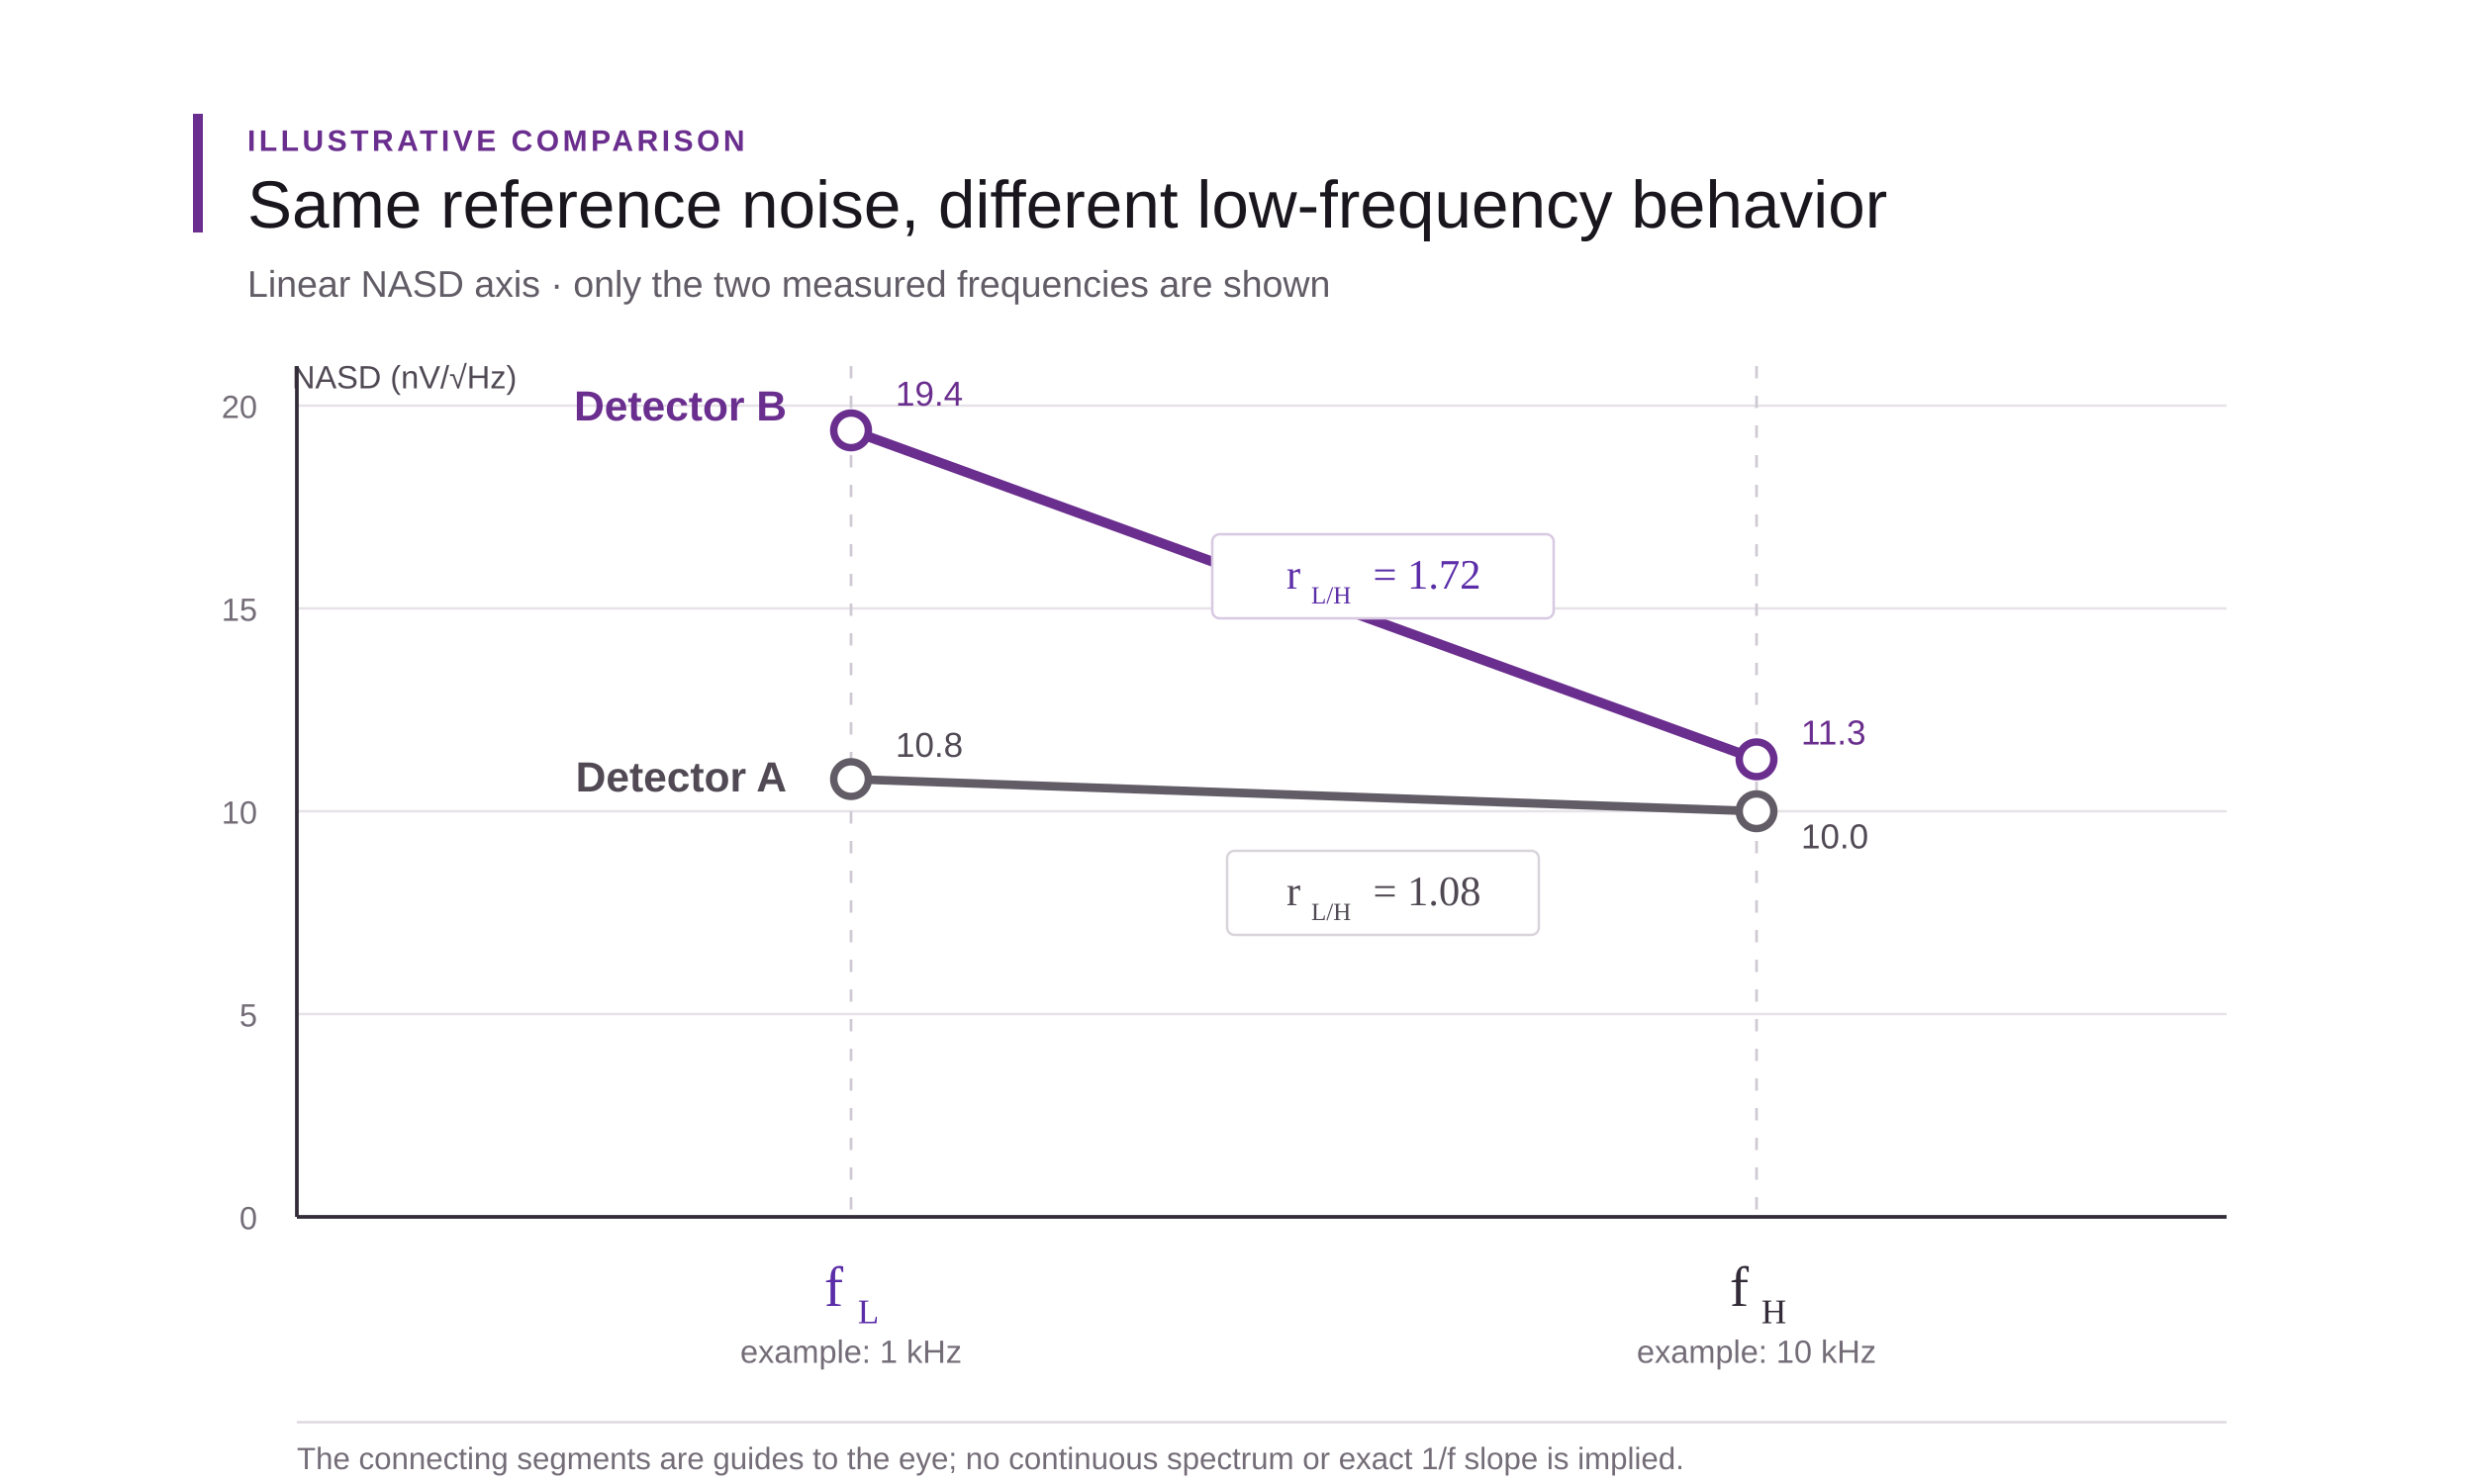
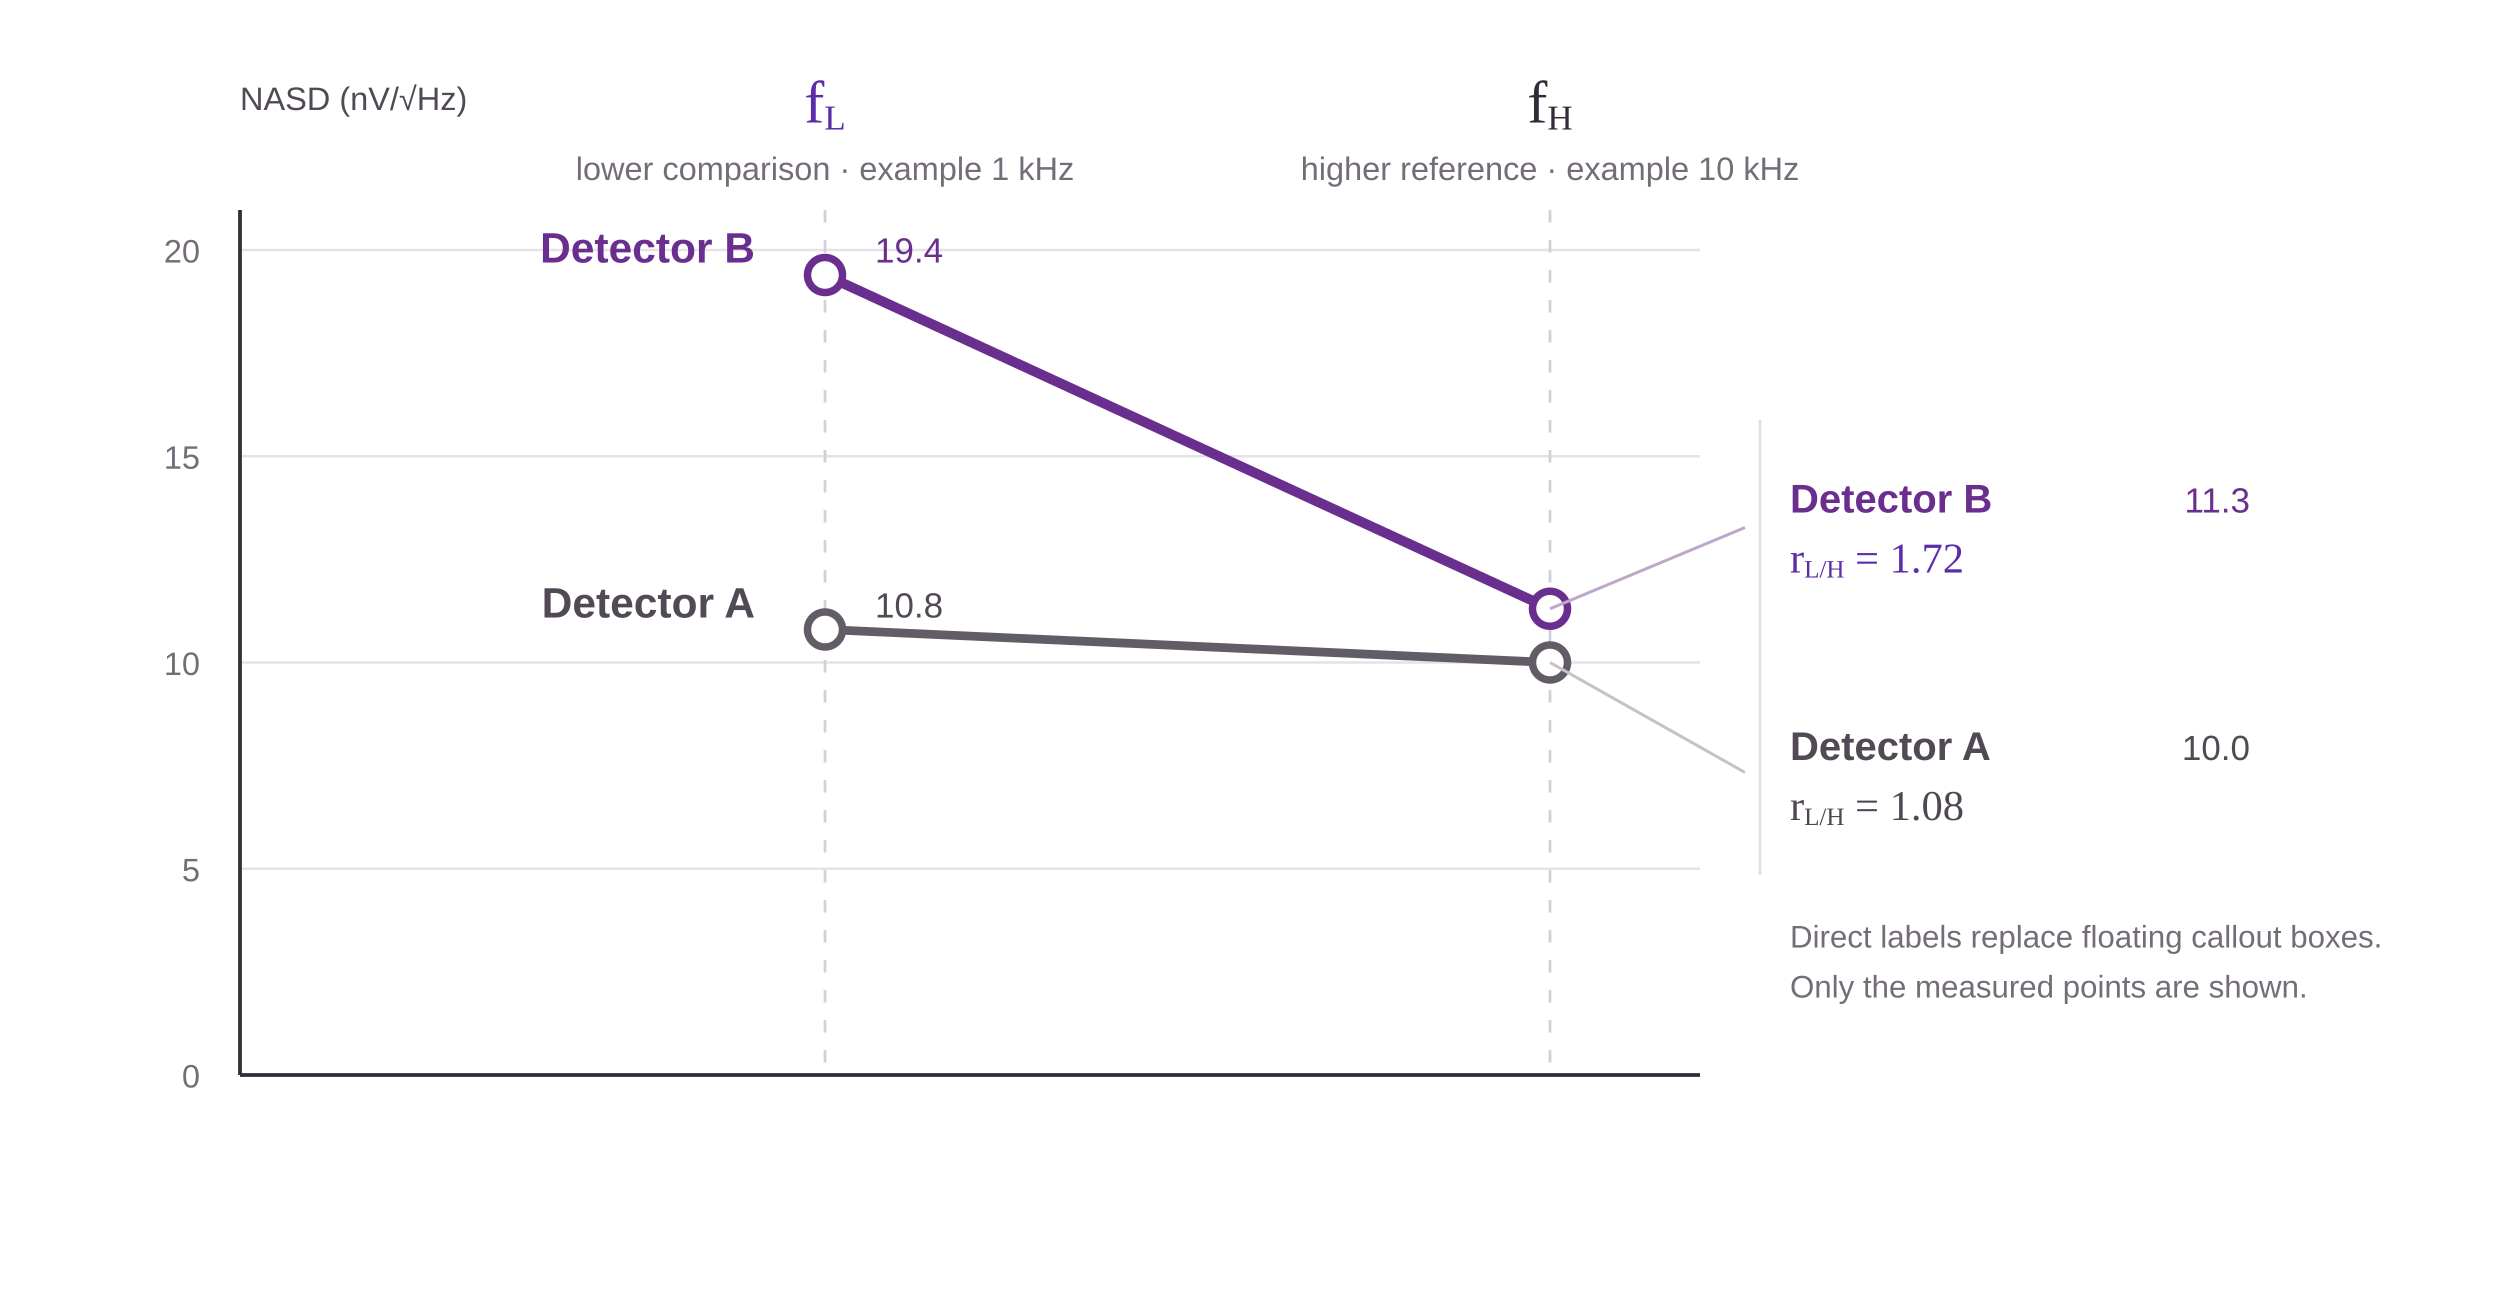
- <svg xmlns="http://www.w3.org/2000/svg" viewBox="0 0 1000 600" role="img" aria-labelledby="title desc">
-   <rect width="1000" height="600" fill="#ffffff" />
-   <rect x="78" y="46" width="4" height="48" fill="#6a2e8e" />
-   <text x="100" y="61" font-family="IBM Plex Sans, Helvetica Neue, Arial, sans-serif" font-size="12" font-weight="600" letter-spacing="1.4" fill="#6a2e8e">ILLUSTRATIVE COMPARISON</text>
-   <text x="100" y="92" font-family="IBM Plex Sans, Helvetica Neue, Arial, sans-serif" font-size="27" font-weight="500" fill="#19161d">Same reference noise, different low-frequency behavior</text>
-   <text x="100" y="120" font-family="IBM Plex Sans, Helvetica Neue, Arial, sans-serif" font-size="15" font-weight="400" fill="#625c66">Linear NASD axis · only the two measured frequencies are shown</text>
-   <text x="118" y="157" font-family="IBM Plex Sans, Helvetica Neue, Arial, sans-serif" font-size="13" font-weight="500" fill="#514a55">NASD (nV/√Hz)</text>
+ <svg xmlns="http://www.w3.org/2000/svg" viewBox="0 0 1000 520" role="img" aria-labelledby="title desc">
+   <rect width="1000" height="520" fill="#ffffff" />
+   <text x="96" y="44" font-family="IBM Plex Sans, Helvetica Neue, Arial, sans-serif" font-size="13" font-weight="500" fill="#514a55">NASD (nV/√Hz)</text>
+   <g font-family="STIX Two Math, Cambria Math, Times New Roman, serif" text-anchor="middle">
+     <text x="330" y="49" font-size="24" fill="#5b2da8">f<tspan baseline-shift="sub" font-size="14">L</tspan>
+     </text>
+     <text x="620" y="49" font-size="24" fill="#332c38">f<tspan baseline-shift="sub" font-size="14">H</tspan>
+     </text>
+   </g>
+   <g font-family="IBM Plex Sans, Helvetica Neue, Arial, sans-serif" font-size="13" fill="#746d78" text-anchor="middle">
+     <text x="330" y="72">lower comparison · example 1 kHz</text>
+     <text x="620" y="72">higher reference · example 10 kHz</text>
+   </g>
  <g stroke="#e6e2e8" stroke-width="1">
-     <line x1="120" y1="492" x2="900" y2="492" />
-     <line x1="120" y1="410" x2="900" y2="410" />
-     <line x1="120" y1="328" x2="900" y2="328" />
-     <line x1="120" y1="246" x2="900" y2="246" />
-     <line x1="120" y1="164" x2="900" y2="164" />
+     <line x1="96" y1="430" x2="680" y2="430" />
+     <line x1="96" y1="347.5" x2="680" y2="347.5" />
+     <line x1="96" y1="265" x2="680" y2="265" />
+     <line x1="96" y1="182.5" x2="680" y2="182.5" />
+     <line x1="96" y1="100" x2="680" y2="100" />
  </g>
  <g font-family="IBM Plex Sans, Helvetica Neue, Arial, sans-serif" font-size="13" fill="#746d78" text-anchor="end">
-     <text x="104" y="497">0</text>
-     <text x="104" y="415">5</text>
-     <text x="104" y="333">10</text>
-     <text x="104" y="251">15</text>
-     <text x="104" y="169">20</text>
+     <text x="80" y="435">0</text>
+     <text x="80" y="352.5">5</text>
+     <text x="80" y="270">10</text>
+     <text x="80" y="187.5">15</text>
+     <text x="80" y="105">20</text>
  </g>
-   <line x1="120" y1="492" x2="900" y2="492" stroke="#332c38" stroke-width="1.5" />
-   <line x1="120" y1="148" x2="120" y2="492" stroke="#332c38" stroke-width="1.5" />
-   <g stroke="#cfc9d3" stroke-width="1.1" stroke-dasharray="5 7">
-     <line x1="344" y1="148" x2="344" y2="492" />
-     <line x1="710" y1="148" x2="710" y2="492" />
+   <line x1="96" y1="84" x2="96" y2="430" stroke="#332c38" stroke-width="1.5" />
+   <line x1="96" y1="430" x2="680" y2="430" stroke="#332c38" stroke-width="1.5" />
+   <g stroke="#d4ced8" stroke-width="1.1" stroke-dasharray="5 7">
+     <line x1="330" y1="84" x2="330" y2="430" />
+     <line x1="620" y1="84" x2="620" y2="430" />
  </g>
-   <g font-family="STIX Two Math, Cambria Math, Times New Roman, serif" text-anchor="middle">
-     <text x="337" y="528" font-size="23" fill="#5b2da8">f</text>
-     <text x="351" y="535" font-size="14" fill="#5b2da8">L</text>
-     <text x="703" y="528" font-size="23" fill="#332c38">f</text>
-     <text x="717" y="535" font-size="14" fill="#332c38">H</text>
-   </g>
-   <g font-family="IBM Plex Sans, Helvetica Neue, Arial, sans-serif" font-size="13" fill="#746d78" text-anchor="middle">
-     <text x="344" y="551">example: 1 kHz</text>
-     <text x="710" y="551">example: 10 kHz</text>
-   </g>
-   <path d="M344 174 L710 307" fill="none" stroke="#6a2e8e" stroke-width="4" stroke-linecap="round" />
-   <circle cx="344" cy="174" r="7" fill="#ffffff" stroke="#6a2e8e" stroke-width="3" />
-   <circle cx="710" cy="307" r="7" fill="#ffffff" stroke="#6a2e8e" stroke-width="3" />
-   <text x="318" y="170" text-anchor="end" font-family="IBM Plex Sans, Helvetica Neue, Arial, sans-serif" font-size="17" font-weight="600" fill="#6a2e8e">Detector B</text>
-   <text x="362" y="164" font-family="IBM Plex Sans, Helvetica Neue, Arial, sans-serif" font-size="14" font-weight="500" fill="#6a2e8e">19.4</text>
-   <text x="728" y="301" font-family="IBM Plex Sans, Helvetica Neue, Arial, sans-serif" font-size="14" font-weight="500" fill="#6a2e8e">11.3</text>
-   <rect x="490" y="216" width="138" height="34" rx="3" fill="#ffffff" stroke="#d8c9e2" />
-   <g font-family="STIX Two Math, Cambria Math, Times New Roman, serif" fill="#5b2da8">
-     <text x="520" y="238" font-size="17">r</text>
-     <text x="530" y="244" font-size="10">L/H</text>
-     <text x="555" y="238" font-size="17">= 1.72</text>
-   </g>
-   <path d="M344 315 L710 328" fill="none" stroke="#625c66" stroke-width="3.5" stroke-linecap="round" />
-   <circle cx="344" cy="315" r="7" fill="#ffffff" stroke="#625c66" stroke-width="3" />
-   <circle cx="710" cy="328" r="7" fill="#ffffff" stroke="#625c66" stroke-width="3" />
-   <text x="318" y="320" text-anchor="end" font-family="IBM Plex Sans, Helvetica Neue, Arial, sans-serif" font-size="17" font-weight="600" fill="#514a55">Detector A</text>
-   <text x="362" y="306" font-family="IBM Plex Sans, Helvetica Neue, Arial, sans-serif" font-size="14" font-weight="500" fill="#514a55">10.8</text>
-   <text x="728" y="343" font-family="IBM Plex Sans, Helvetica Neue, Arial, sans-serif" font-size="14" font-weight="500" fill="#514a55">10.0</text>
-   <rect x="496" y="344" width="126" height="34" rx="3" fill="#ffffff" stroke="#d8d4da" />
-   <g font-family="STIX Two Math, Cambria Math, Times New Roman, serif" fill="#4f4852">
-     <text x="520" y="366" font-size="17">r</text>
-     <text x="530" y="372" font-size="10">L/H</text>
-     <text x="555" y="366" font-size="17">= 1.08</text>
-   </g>
-   <line x1="120" y1="575" x2="900" y2="575" stroke="#ded9e1" stroke-width="1" />
-   <text x="120" y="594" font-family="IBM Plex Sans, Helvetica Neue, Arial, sans-serif" font-size="12.5" fill="#746d78">The connecting segments are guides to the eye; no continuous spectrum or exact 1/f slope is implied.</text>
+   <path d="M330 110 L620 243.5" fill="none" stroke="#6a2e8e" stroke-width="4" stroke-linecap="round" />
+   <circle cx="330" cy="110" r="7" fill="#ffffff" stroke="#6a2e8e" stroke-width="3" />
+   <circle cx="620" cy="243.5" r="7" fill="#ffffff" stroke="#6a2e8e" stroke-width="3" />
+   <text x="302" y="105" text-anchor="end" font-family="IBM Plex Sans, Helvetica Neue, Arial, sans-serif" font-size="17" font-weight="600" fill="#6a2e8e">Detector B</text>
+   <text x="350" y="105" font-family="IBM Plex Sans, Helvetica Neue, Arial, sans-serif" font-size="14" font-weight="500" fill="#6a2e8e">19.4</text>
+   <path d="M620 243.5 L698 211" fill="none" stroke="#bca9ca" stroke-width="1.2" />
+   <text x="716" y="205" font-family="IBM Plex Sans, Helvetica Neue, Arial, sans-serif" font-size="16" font-weight="600" fill="#6a2e8e">Detector B</text>
+   <text x="900" y="205" text-anchor="end" font-family="IBM Plex Sans, Helvetica Neue, Arial, sans-serif" font-size="14" font-weight="500" fill="#6a2e8e">11.3</text>
+   <text x="716" y="229" font-family="STIX Two Math, Cambria Math, Times New Roman, serif" font-size="17" fill="#5b2da8">r<tspan baseline-shift="sub" font-size="10">L/H</tspan> = 1.72</text>
+   <path d="M330 251.8 L620 265" fill="none" stroke="#625c66" stroke-width="3.5" stroke-linecap="round" />
+   <circle cx="330" cy="251.8" r="7" fill="#ffffff" stroke="#625c66" stroke-width="3" />
+   <circle cx="620" cy="265" r="7" fill="#ffffff" stroke="#625c66" stroke-width="3" />
+   <text x="302" y="247" text-anchor="end" font-family="IBM Plex Sans, Helvetica Neue, Arial, sans-serif" font-size="17" font-weight="600" fill="#514a55">Detector A</text>
+   <text x="350" y="247" font-family="IBM Plex Sans, Helvetica Neue, Arial, sans-serif" font-size="14" font-weight="500" fill="#514a55">10.8</text>
+   <path d="M620 265 L698 309" fill="none" stroke="#c7c1ca" stroke-width="1.2" />
+   <text x="716" y="304" font-family="IBM Plex Sans, Helvetica Neue, Arial, sans-serif" font-size="16" font-weight="600" fill="#514a55">Detector A</text>
+   <text x="900" y="304" text-anchor="end" font-family="IBM Plex Sans, Helvetica Neue, Arial, sans-serif" font-size="14" font-weight="500" fill="#514a55">10.0</text>
+   <text x="716" y="328" font-family="STIX Two Math, Cambria Math, Times New Roman, serif" font-size="17" fill="#4f4852">r<tspan baseline-shift="sub" font-size="10">L/H</tspan> = 1.08</text>
+   <line x1="704" y1="168" x2="704" y2="350" stroke="#e2dde5" stroke-width="1" />
+   <text x="716" y="379" font-family="IBM Plex Sans, Helvetica Neue, Arial, sans-serif" font-size="12.5" fill="#746d78">Direct labels replace floating callout boxes.</text>
+   <text x="716" y="399" font-family="IBM Plex Sans, Helvetica Neue, Arial, sans-serif" font-size="12.5" fill="#746d78">Only the measured points are shown.</text>
</svg>
